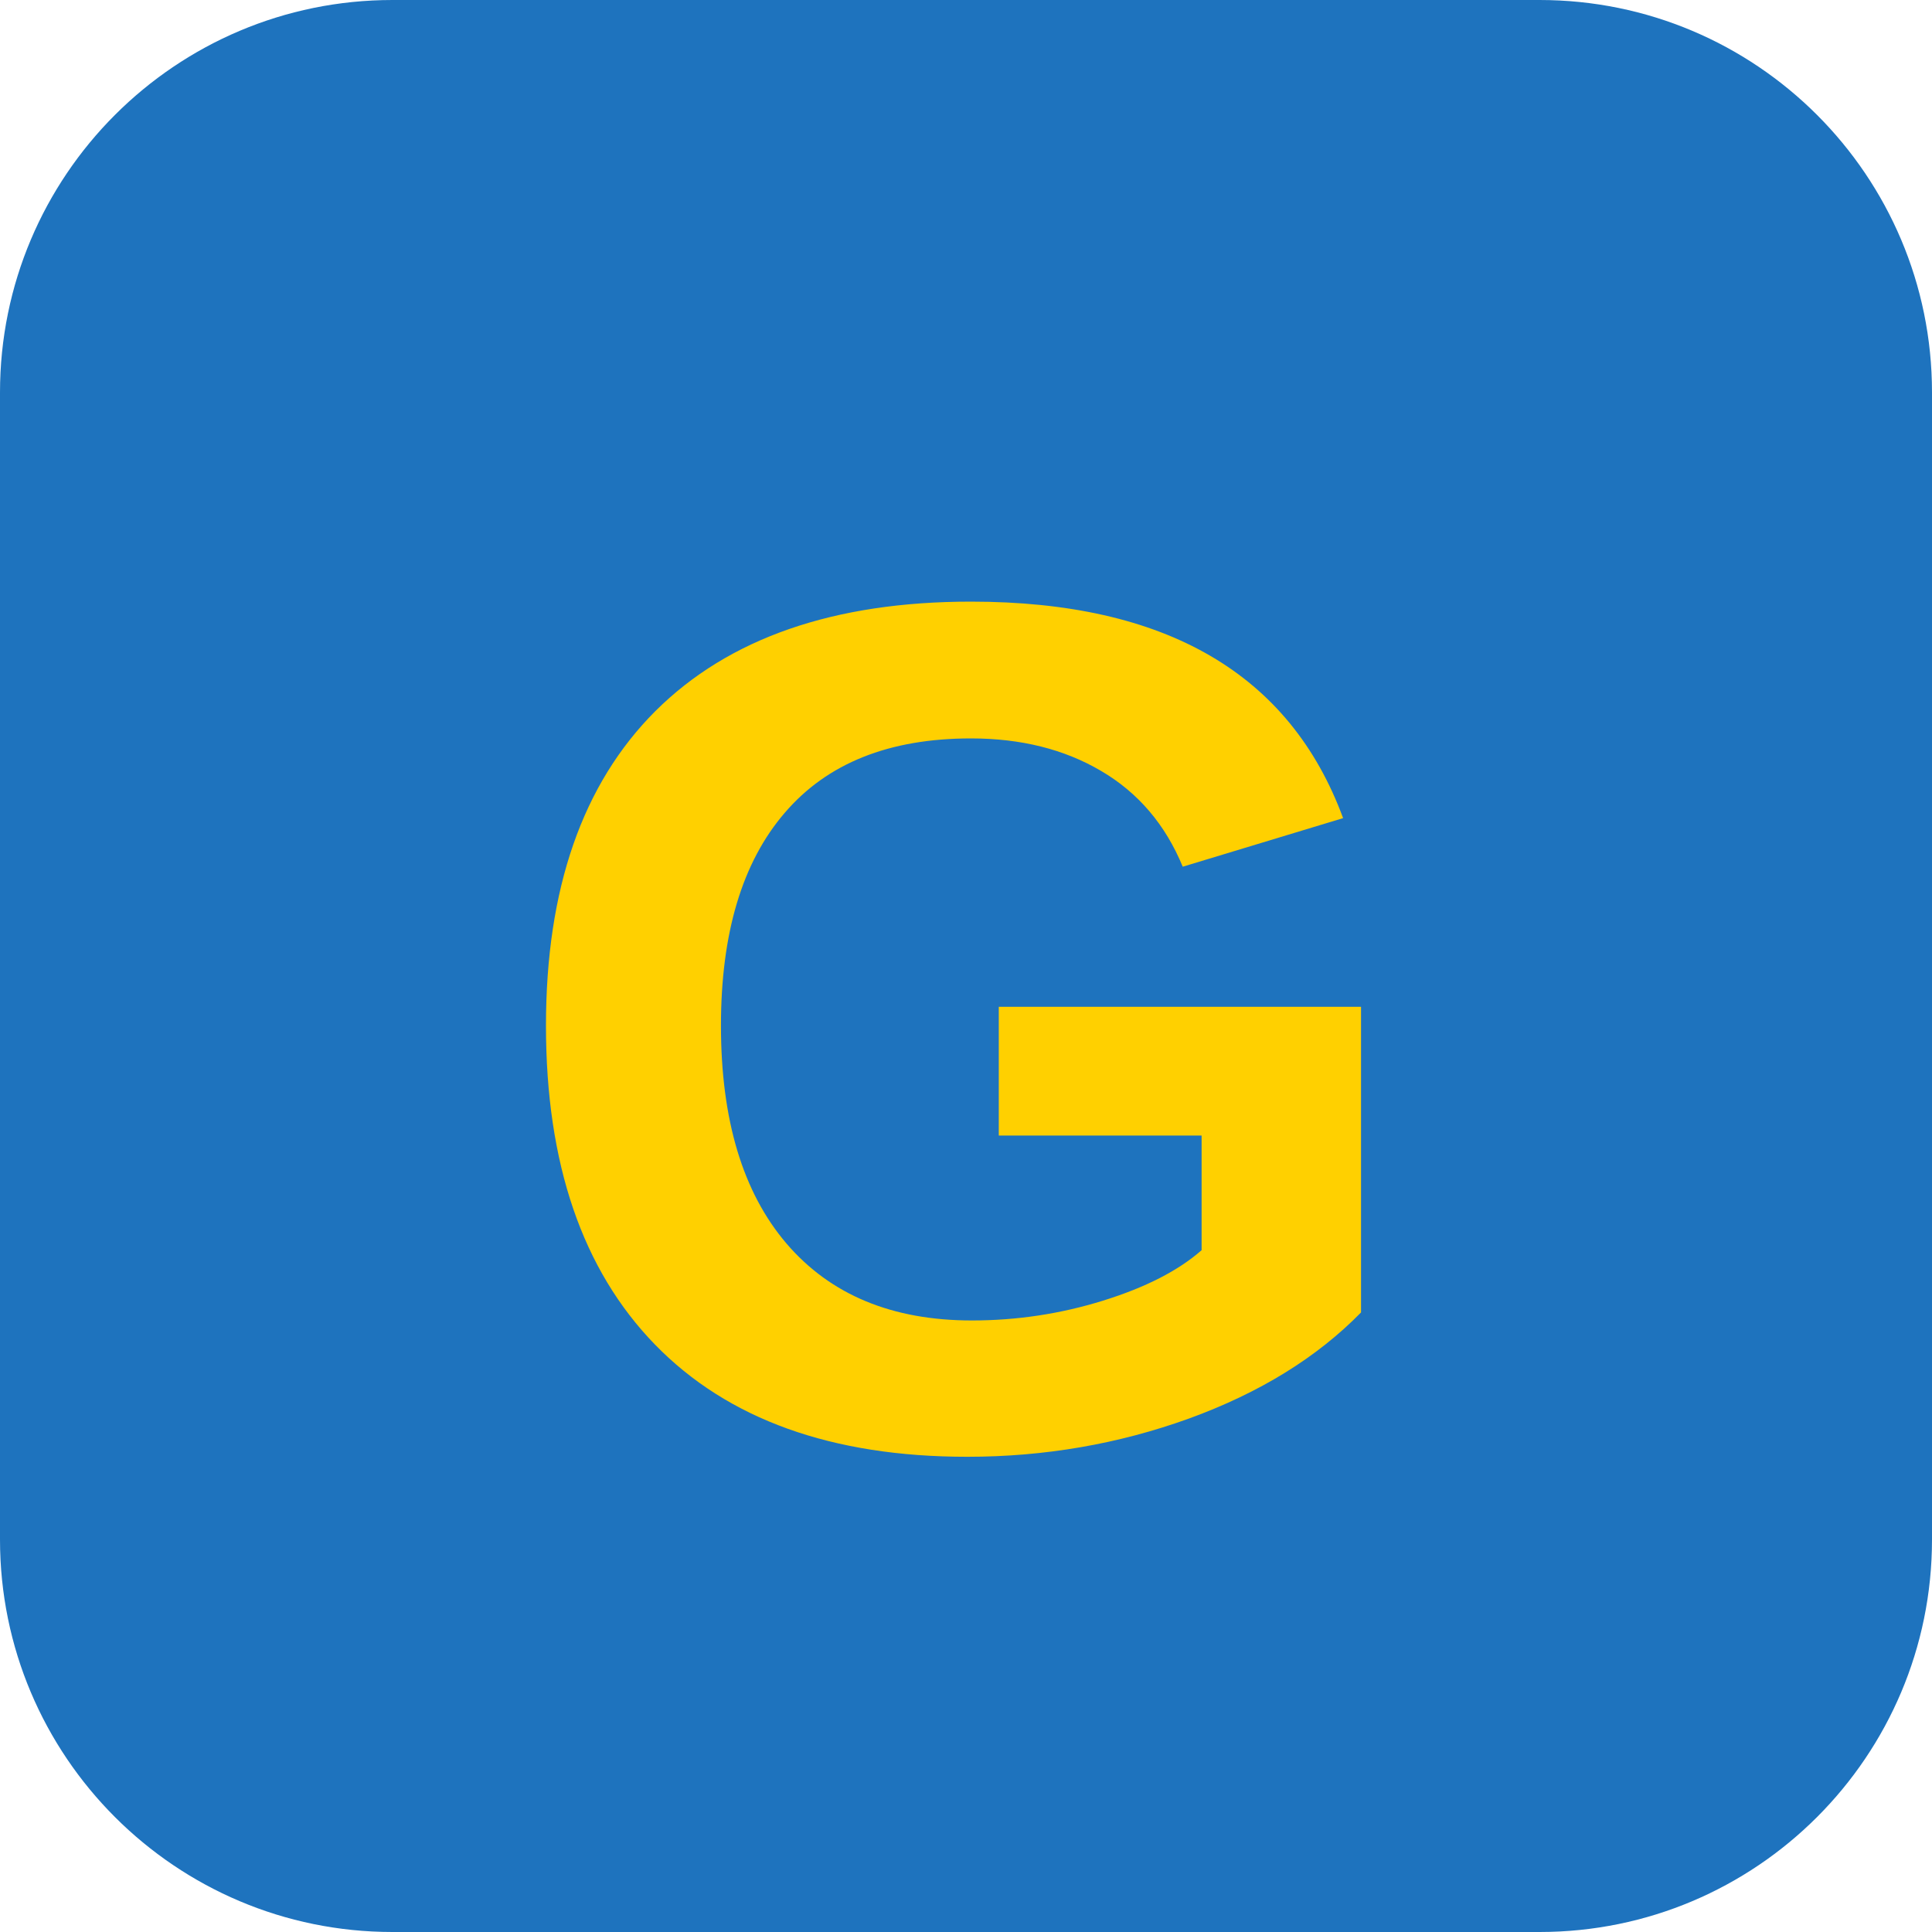
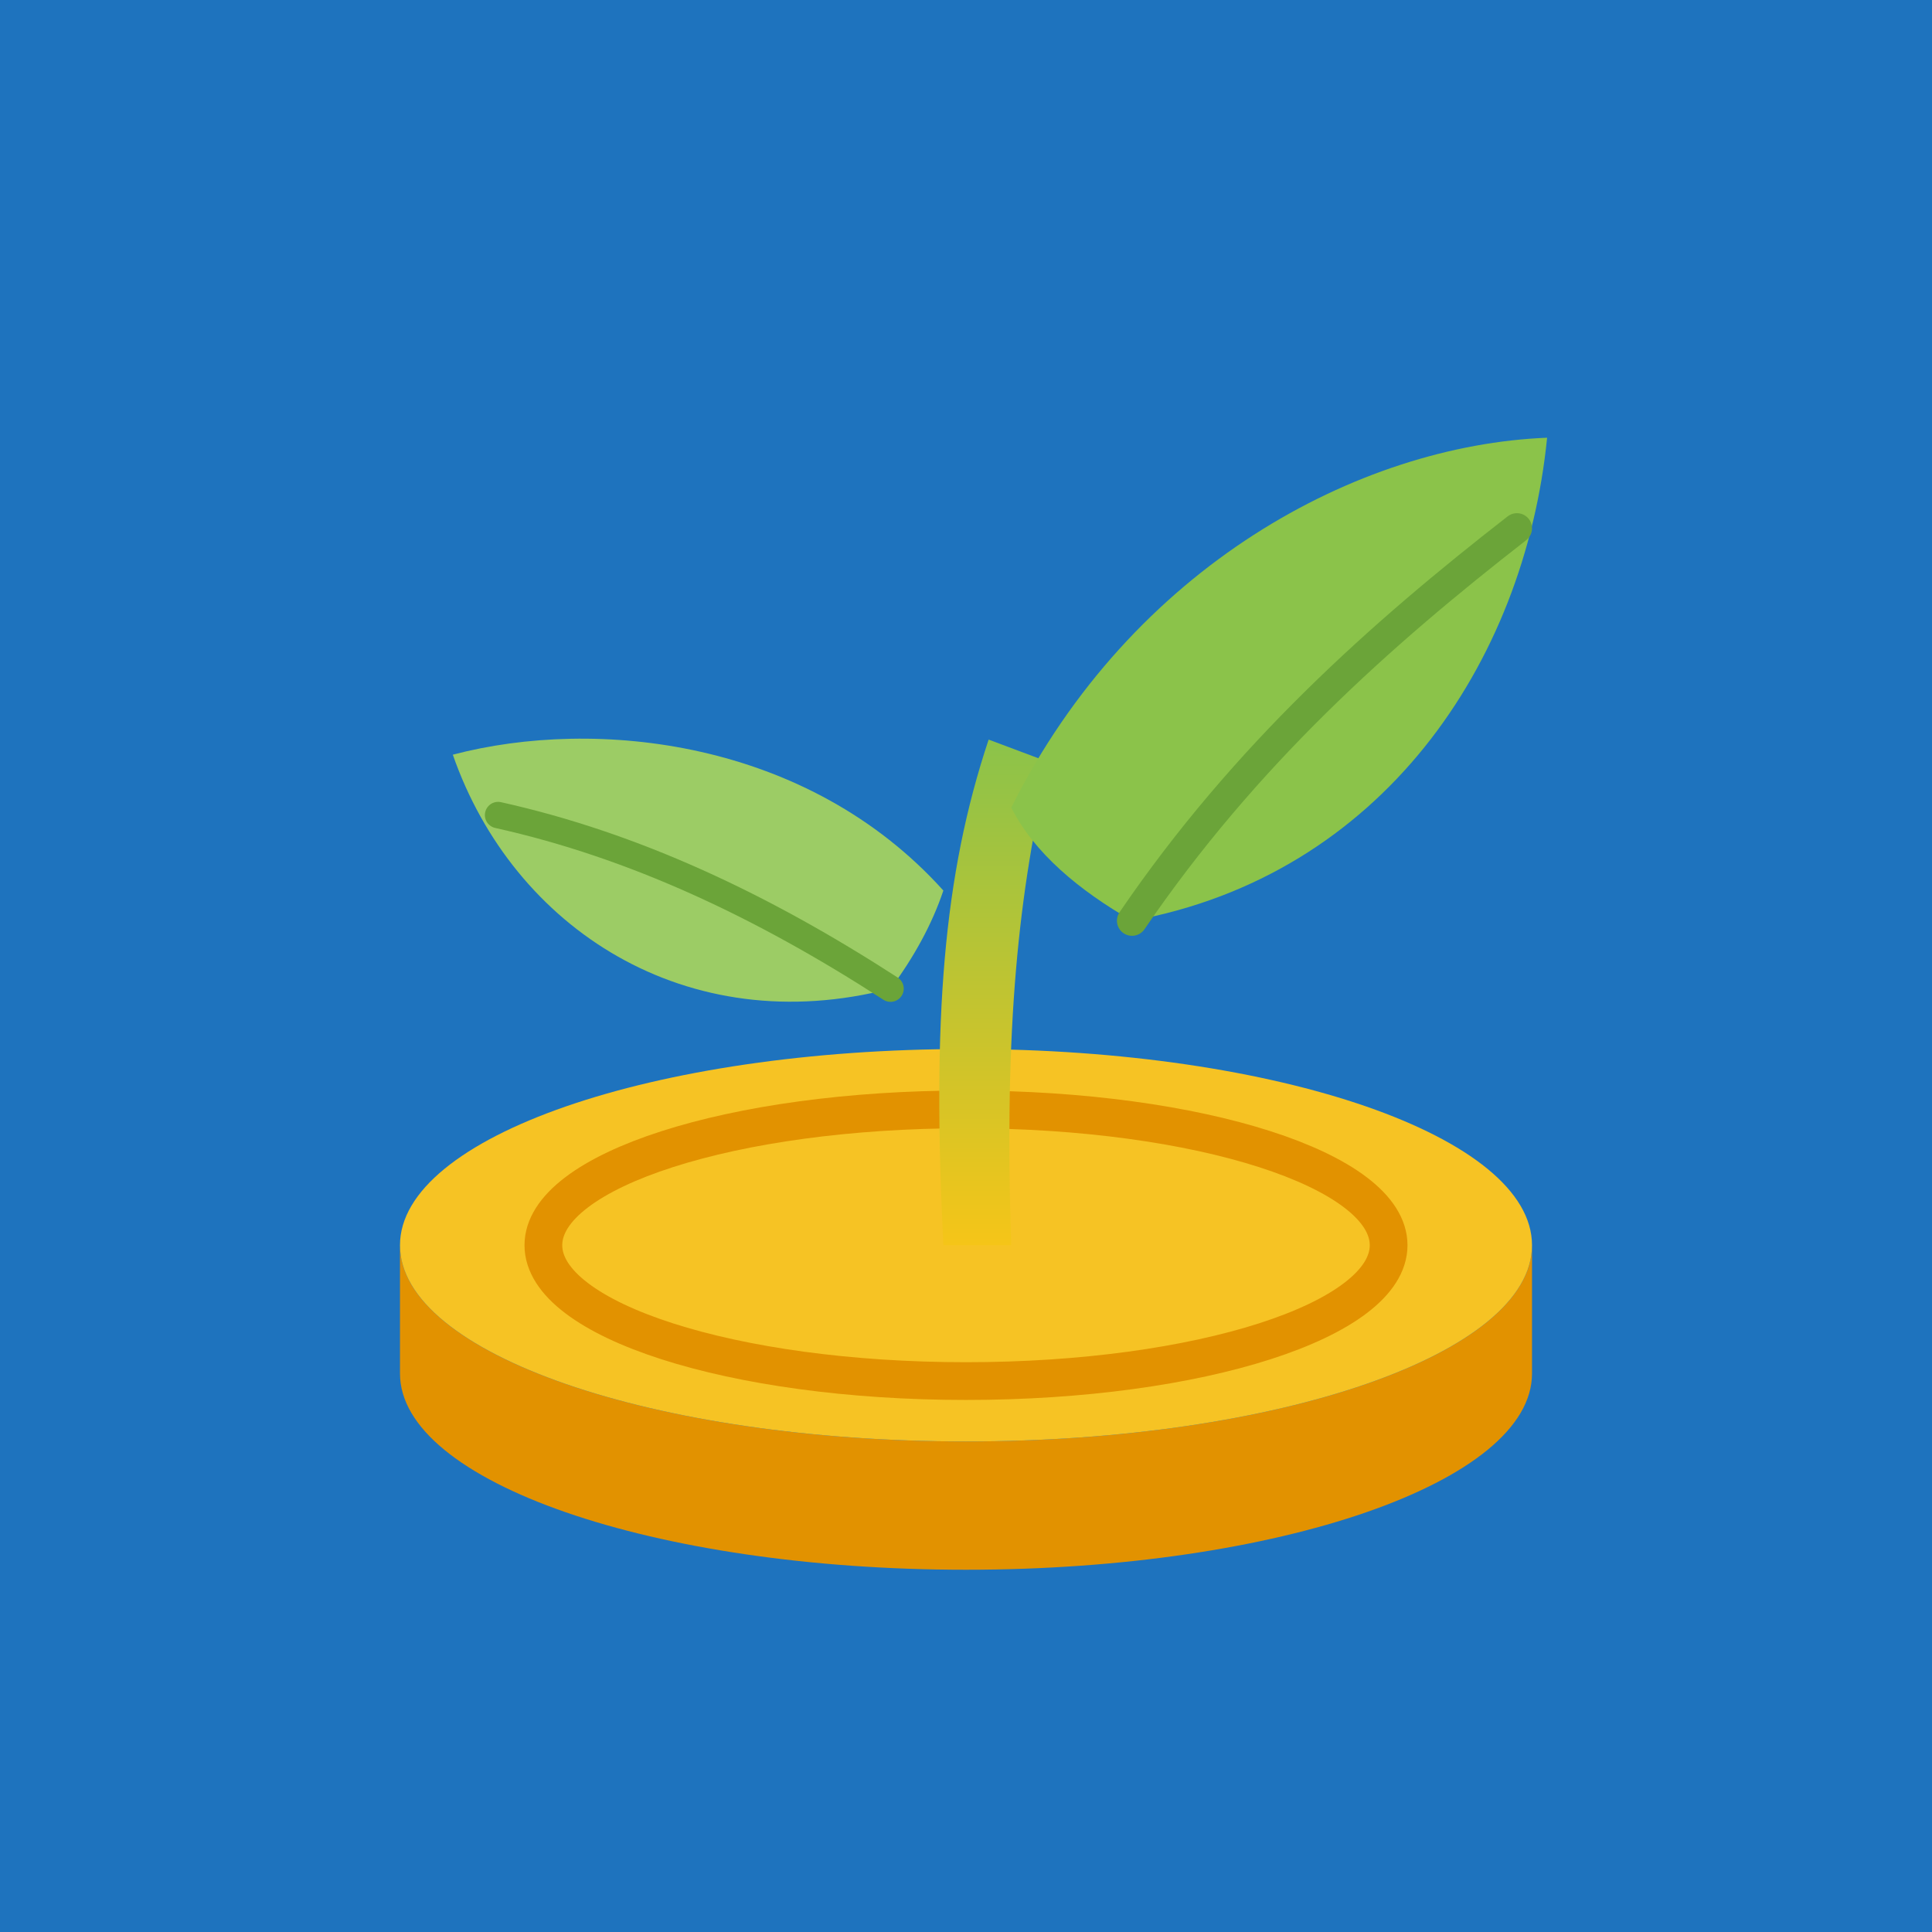
- <svg xmlns="http://www.w3.org/2000/svg" viewBox="0 0 64 64">
-   <rect width="64" height="64" rx="13" fill="#1E73BE" />
-   <text x="32" y="34" text-anchor="middle" dominant-baseline="central" font-family="'Arial Narrow', Arial, sans-serif" font-weight="700" font-size="40" fill="#FFD000">G</text>
+ <svg xmlns="http://www.w3.org/2000/svg" viewBox="0 0 512 512" role="img" aria-label="GELD VERSTEHEN">
+   <defs>
+     <linearGradient id="stem" x1="0" y1="0" x2="0" y2="1">
+       <stop offset="0" stop-color="#8BC34A" />
+       <stop offset="1" stop-color="#F5C518" />
+     </linearGradient>
+   </defs>
+   <rect width="512" height="512" fill="#1E73BE" />
+   <path d="M106 330 a150 52 0 0 0 300 0 v34 a150 52 0 0 1 -300 0 z" fill="#E29200" />
+   <ellipse cx="256" cy="330" rx="150" ry="52" fill="#F6C324" />
+   <ellipse cx="256" cy="330" rx="112" ry="36" fill="none" stroke="#E29200" stroke-width="10" />
+   <path d="M250 330 C247 270 250 232 262 196 l16 6 C270 236 266 272 268 330 z" fill="url(#stem)" />
+   <path d="M268 214 C300 150 360 118 410 116 C404 176 366 232 300 244 C286 236 274 226 268 214 Z" fill="#8BC34A" />
+   <path d="M300 244 C330 200 366 168 402 140" fill="none" stroke="#6BA439" stroke-width="8" stroke-linecap="round" />
+   <path d="M250 236 C214 196 158 190 120 200 C136 246 182 276 236 262 C242 254 247 245 250 236 Z" fill="#9CCC65" />
+   <path d="M236 262 C202 240 168 224 132 216" fill="none" stroke="#6BA439" stroke-width="7" stroke-linecap="round" />
</svg>
